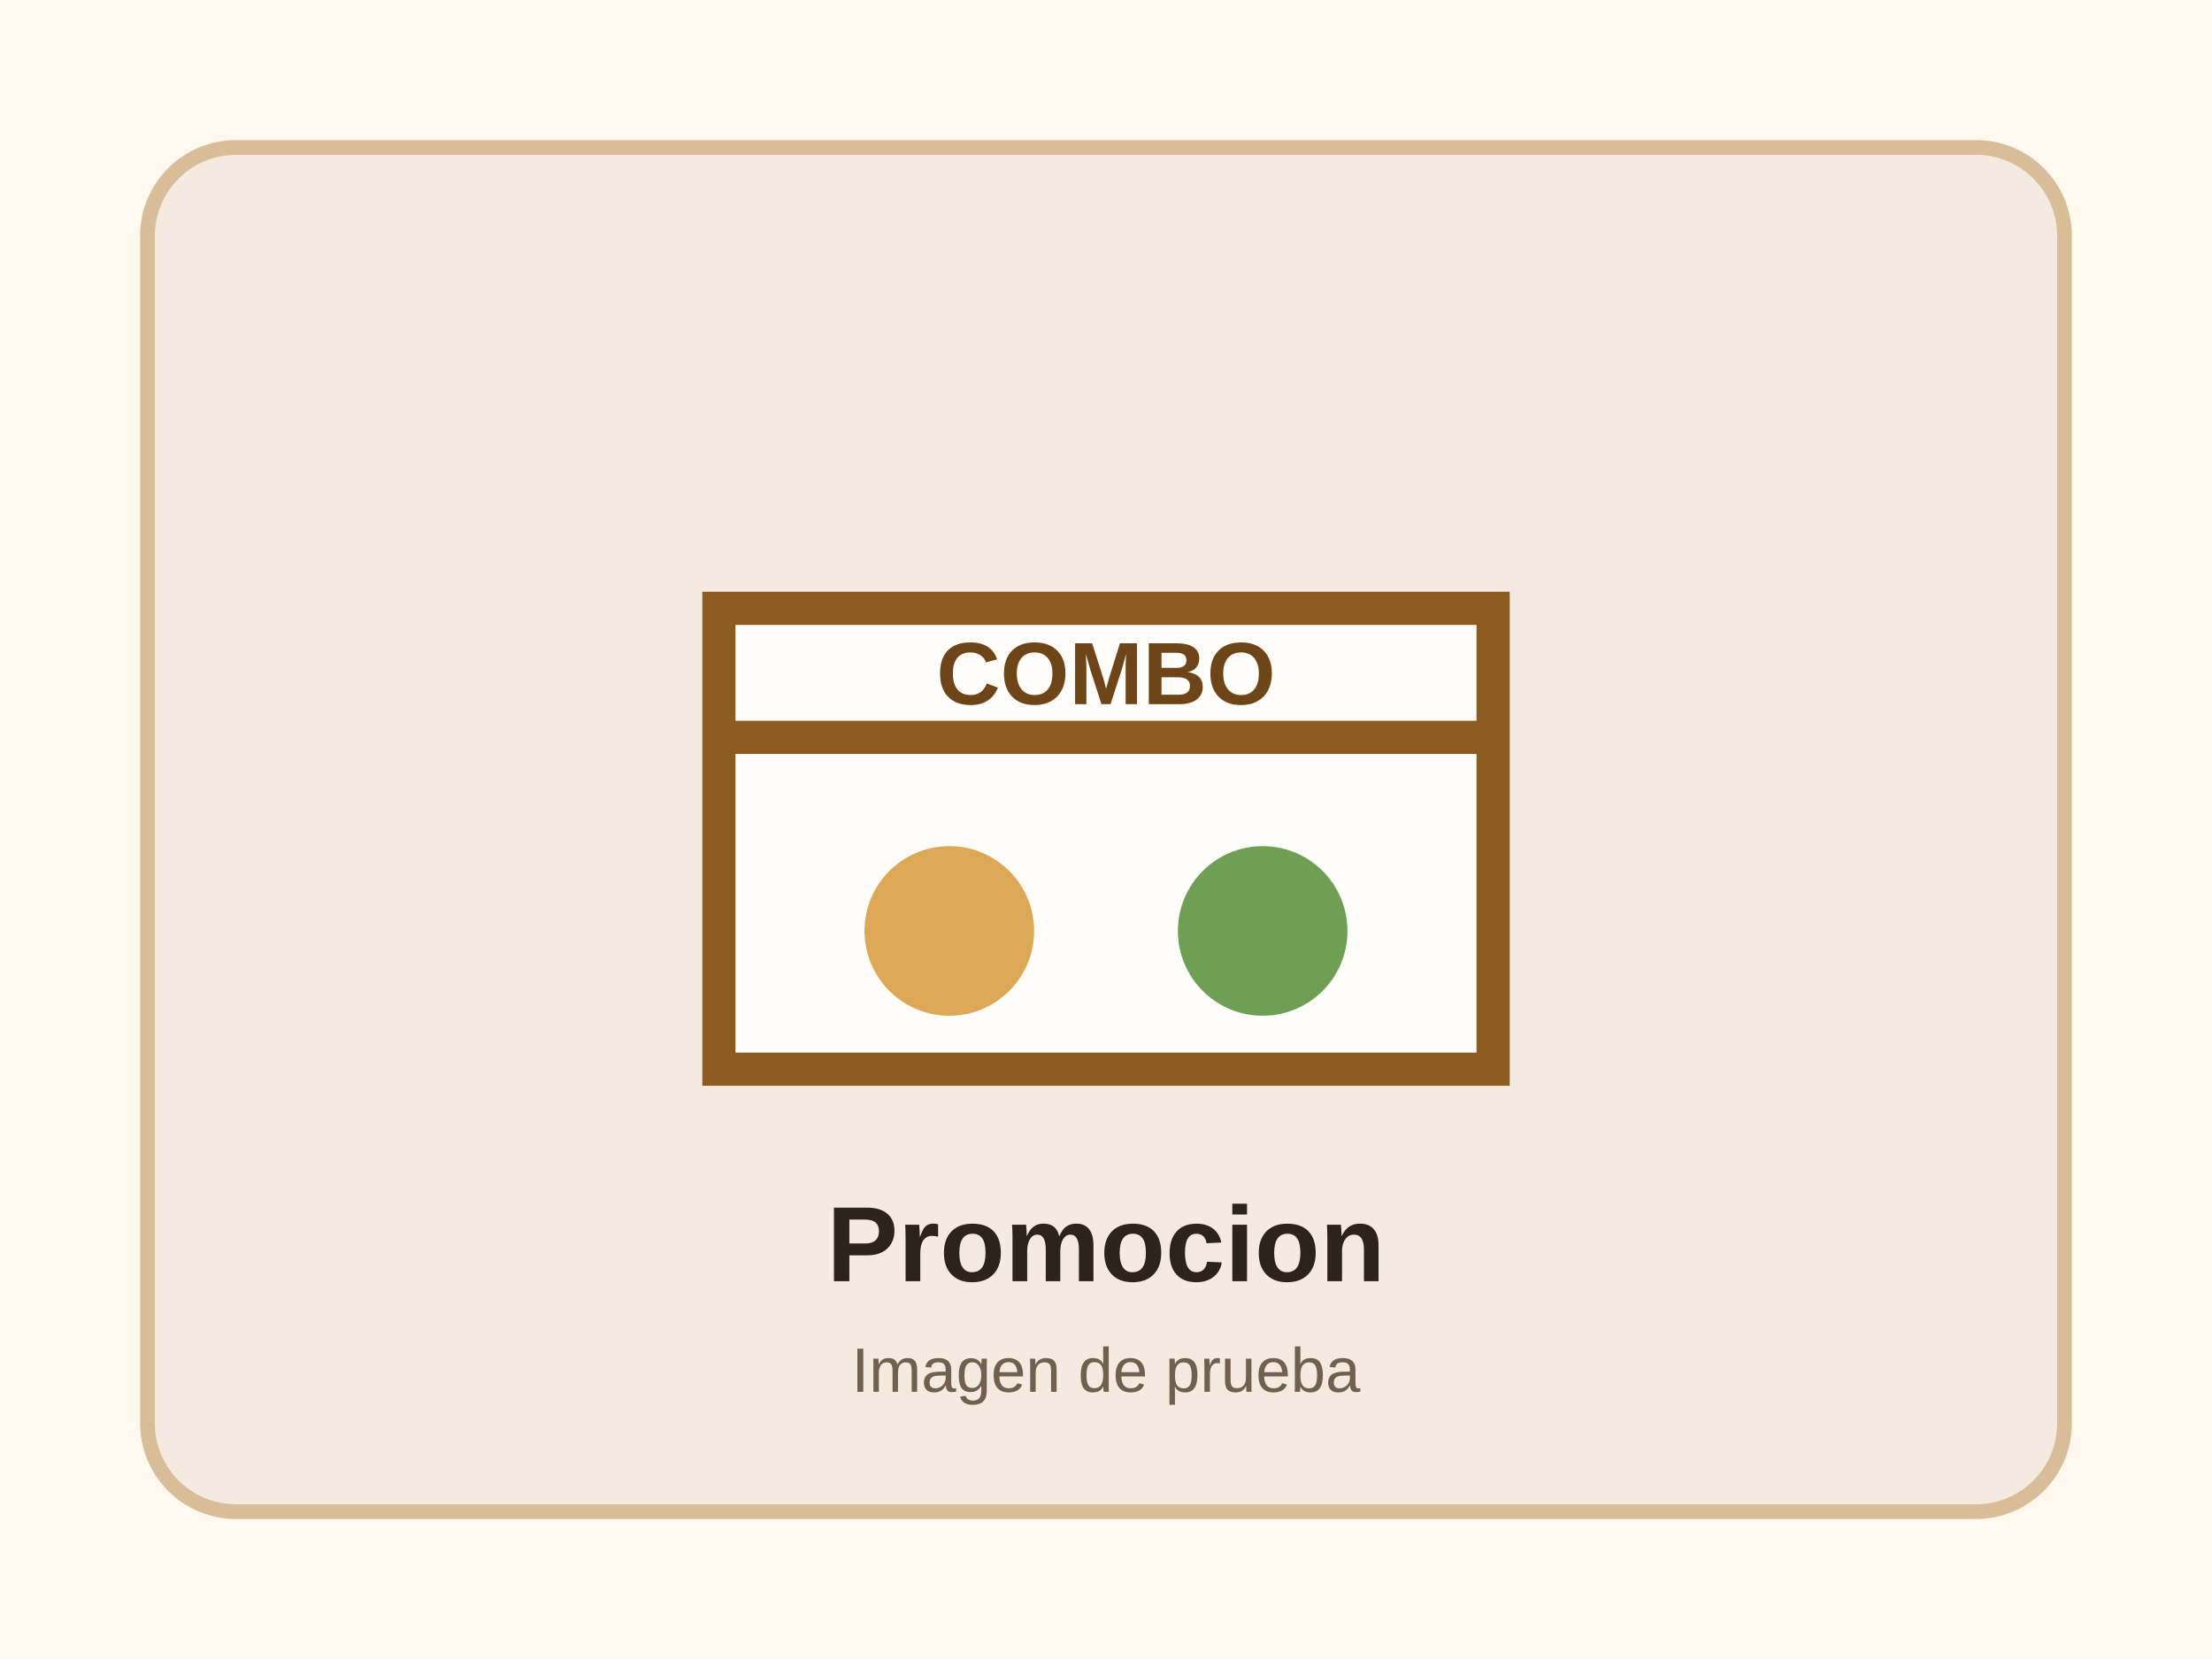
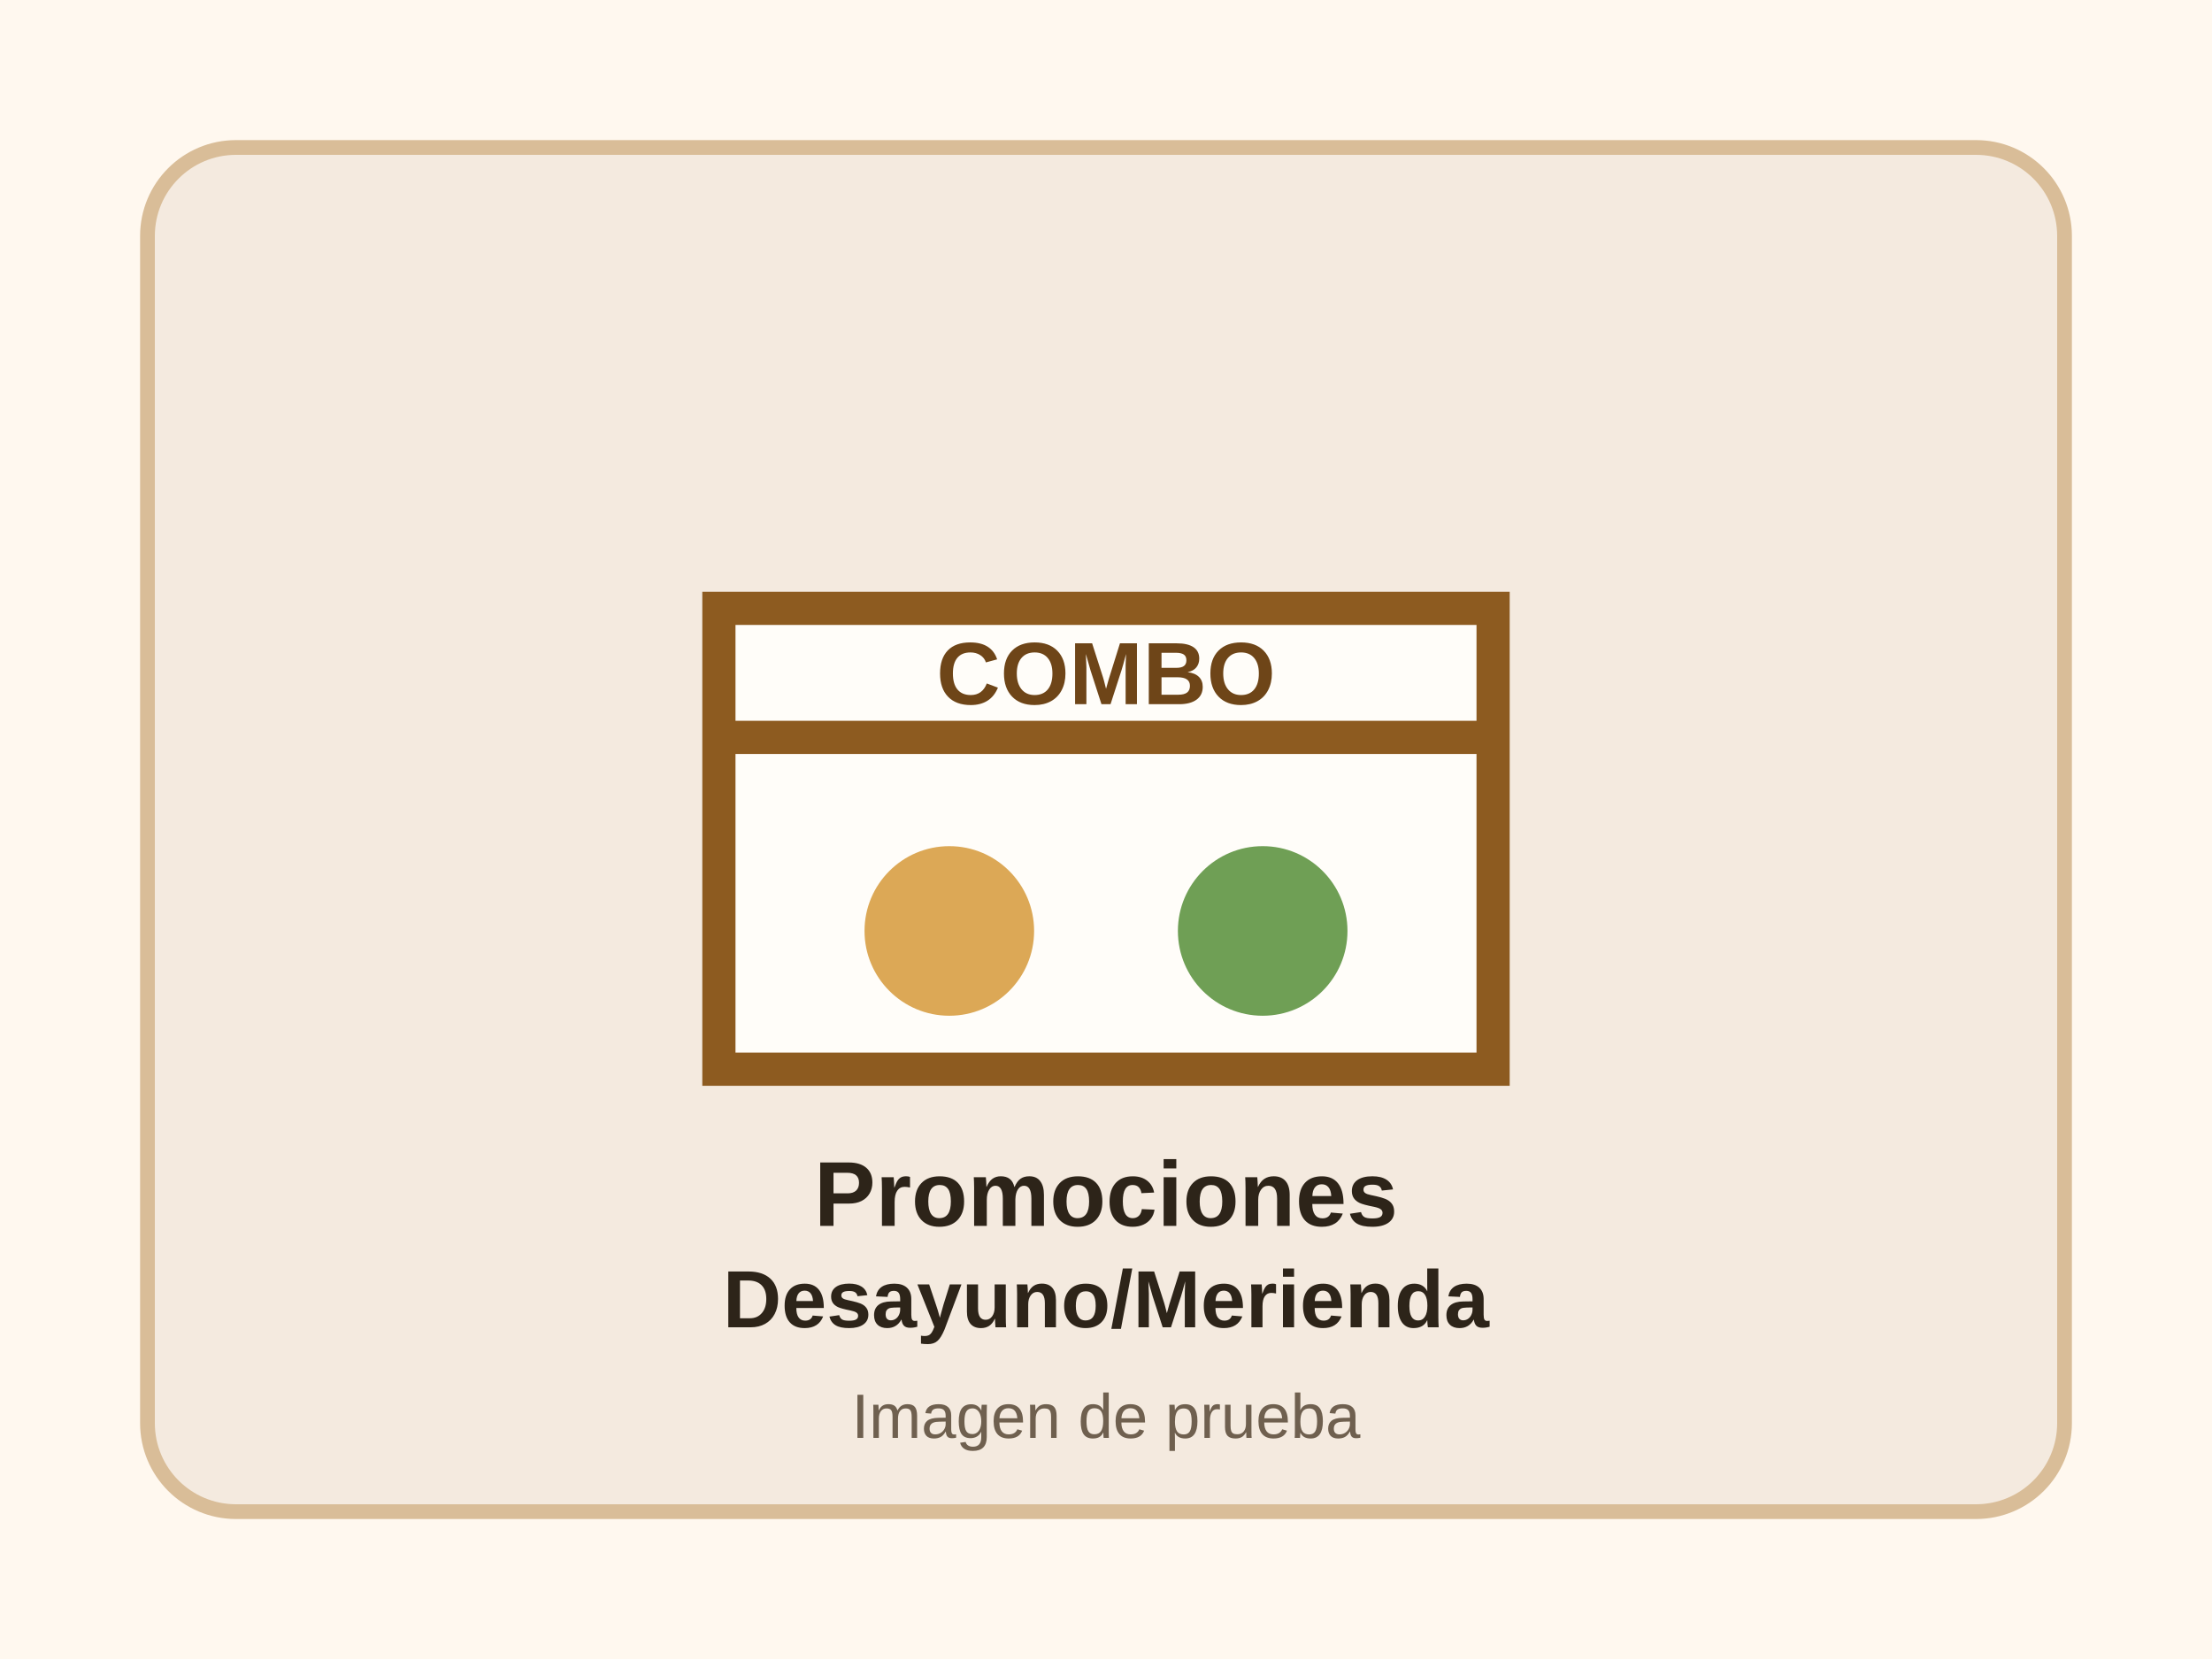
<svg xmlns="http://www.w3.org/2000/svg" width="1200" height="900" viewBox="0 0 1200 900" role="img" aria-labelledby="title desc">
  <rect width="1200" height="900" fill="#fff8ef" />
  <rect x="80" y="80" width="1040" height="740" rx="48" fill="#f4eadf" stroke="#d9bd98" stroke-width="8" />
  <path d="M390 330h420v250H390z" fill="#fffdf9" stroke="#8d5b20" stroke-width="18" />
  <path d="M390 400h420" stroke="#8d5b20" stroke-width="18" />
  <circle cx="515" cy="505" r="46" fill="#dca856" />
  <circle cx="685" cy="505" r="46" fill="#6f9f55" />
  <text x="600" y="382" text-anchor="middle" fill="#6e4518" font-family="Trebuchet MS, Arial, sans-serif" font-size="48" font-weight="700">COMBO</text>
-   <text x="600" y="695" text-anchor="middle" fill="#2d2419" font-family="Trebuchet MS, Arial, sans-serif" font-size="58" font-weight="700">Promocion</text>
-   <text x="600" y="755" text-anchor="middle" fill="#6f604f" font-family="Trebuchet MS, Arial, sans-serif" font-size="34">Imagen de prueba</text>
+   <text x="600" y="665" text-anchor="middle" fill="#2d2419" font-family="Trebuchet MS, Arial, sans-serif" font-size="50" font-weight="700">Promociones</text>
+   <text x="600" y="720" text-anchor="middle" fill="#2d2419" font-family="Trebuchet MS, Arial, sans-serif" font-size="44" font-weight="700">Desayuno/Merienda</text>
+   <text x="600" y="780" text-anchor="middle" fill="#6f604f" font-family="Trebuchet MS, Arial, sans-serif" font-size="34">Imagen de prueba</text>
</svg>
